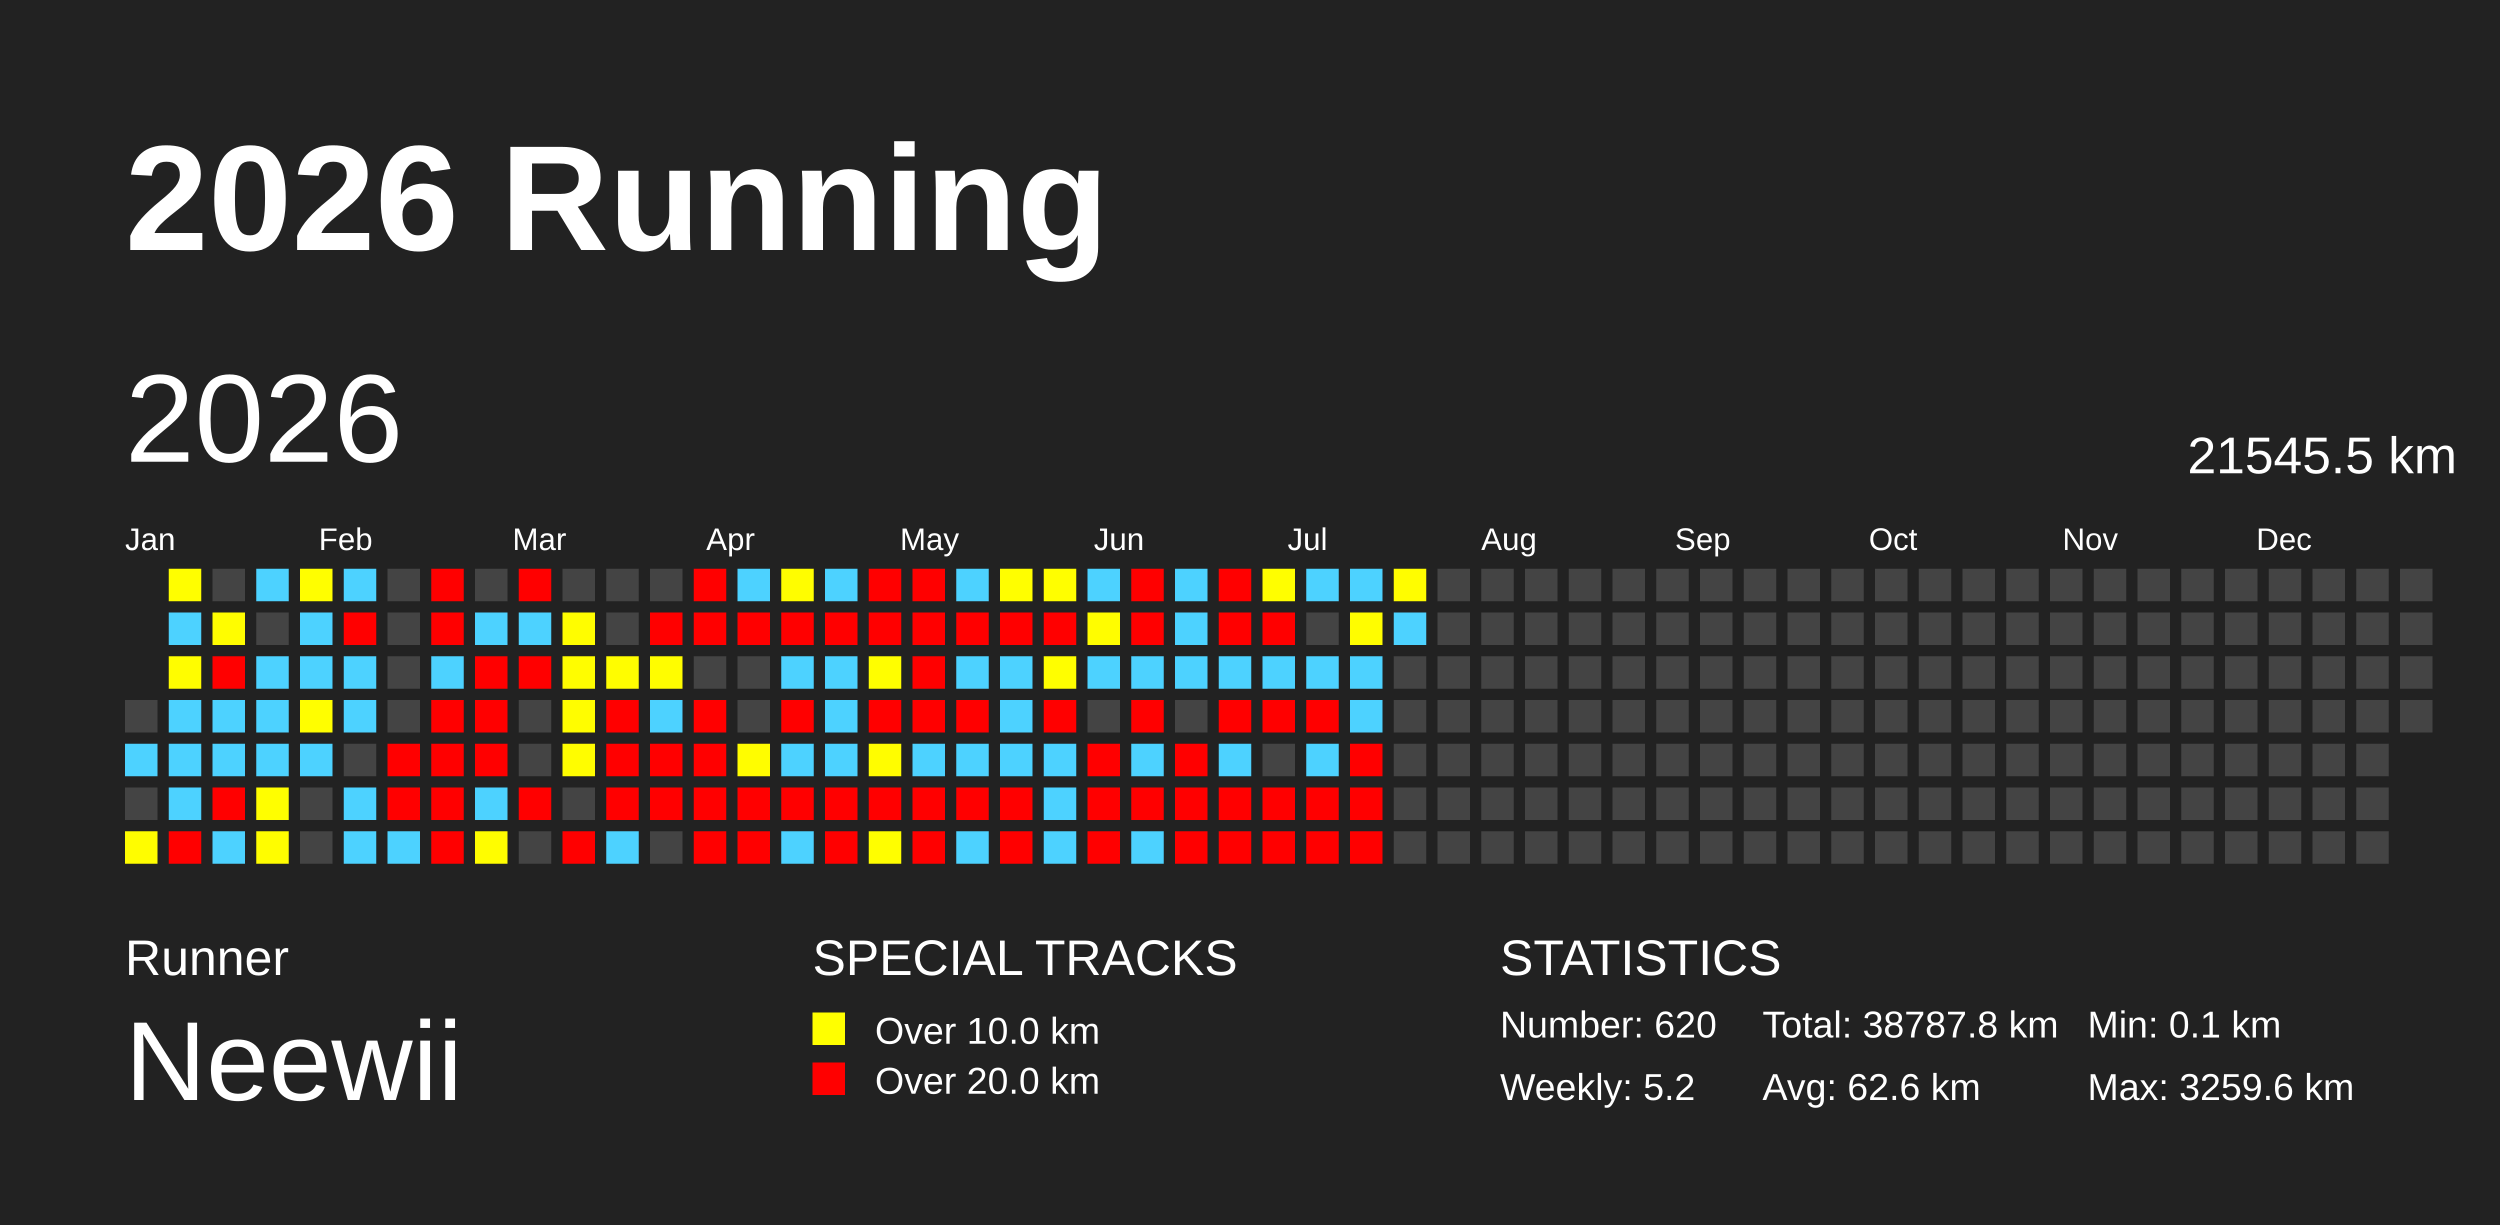
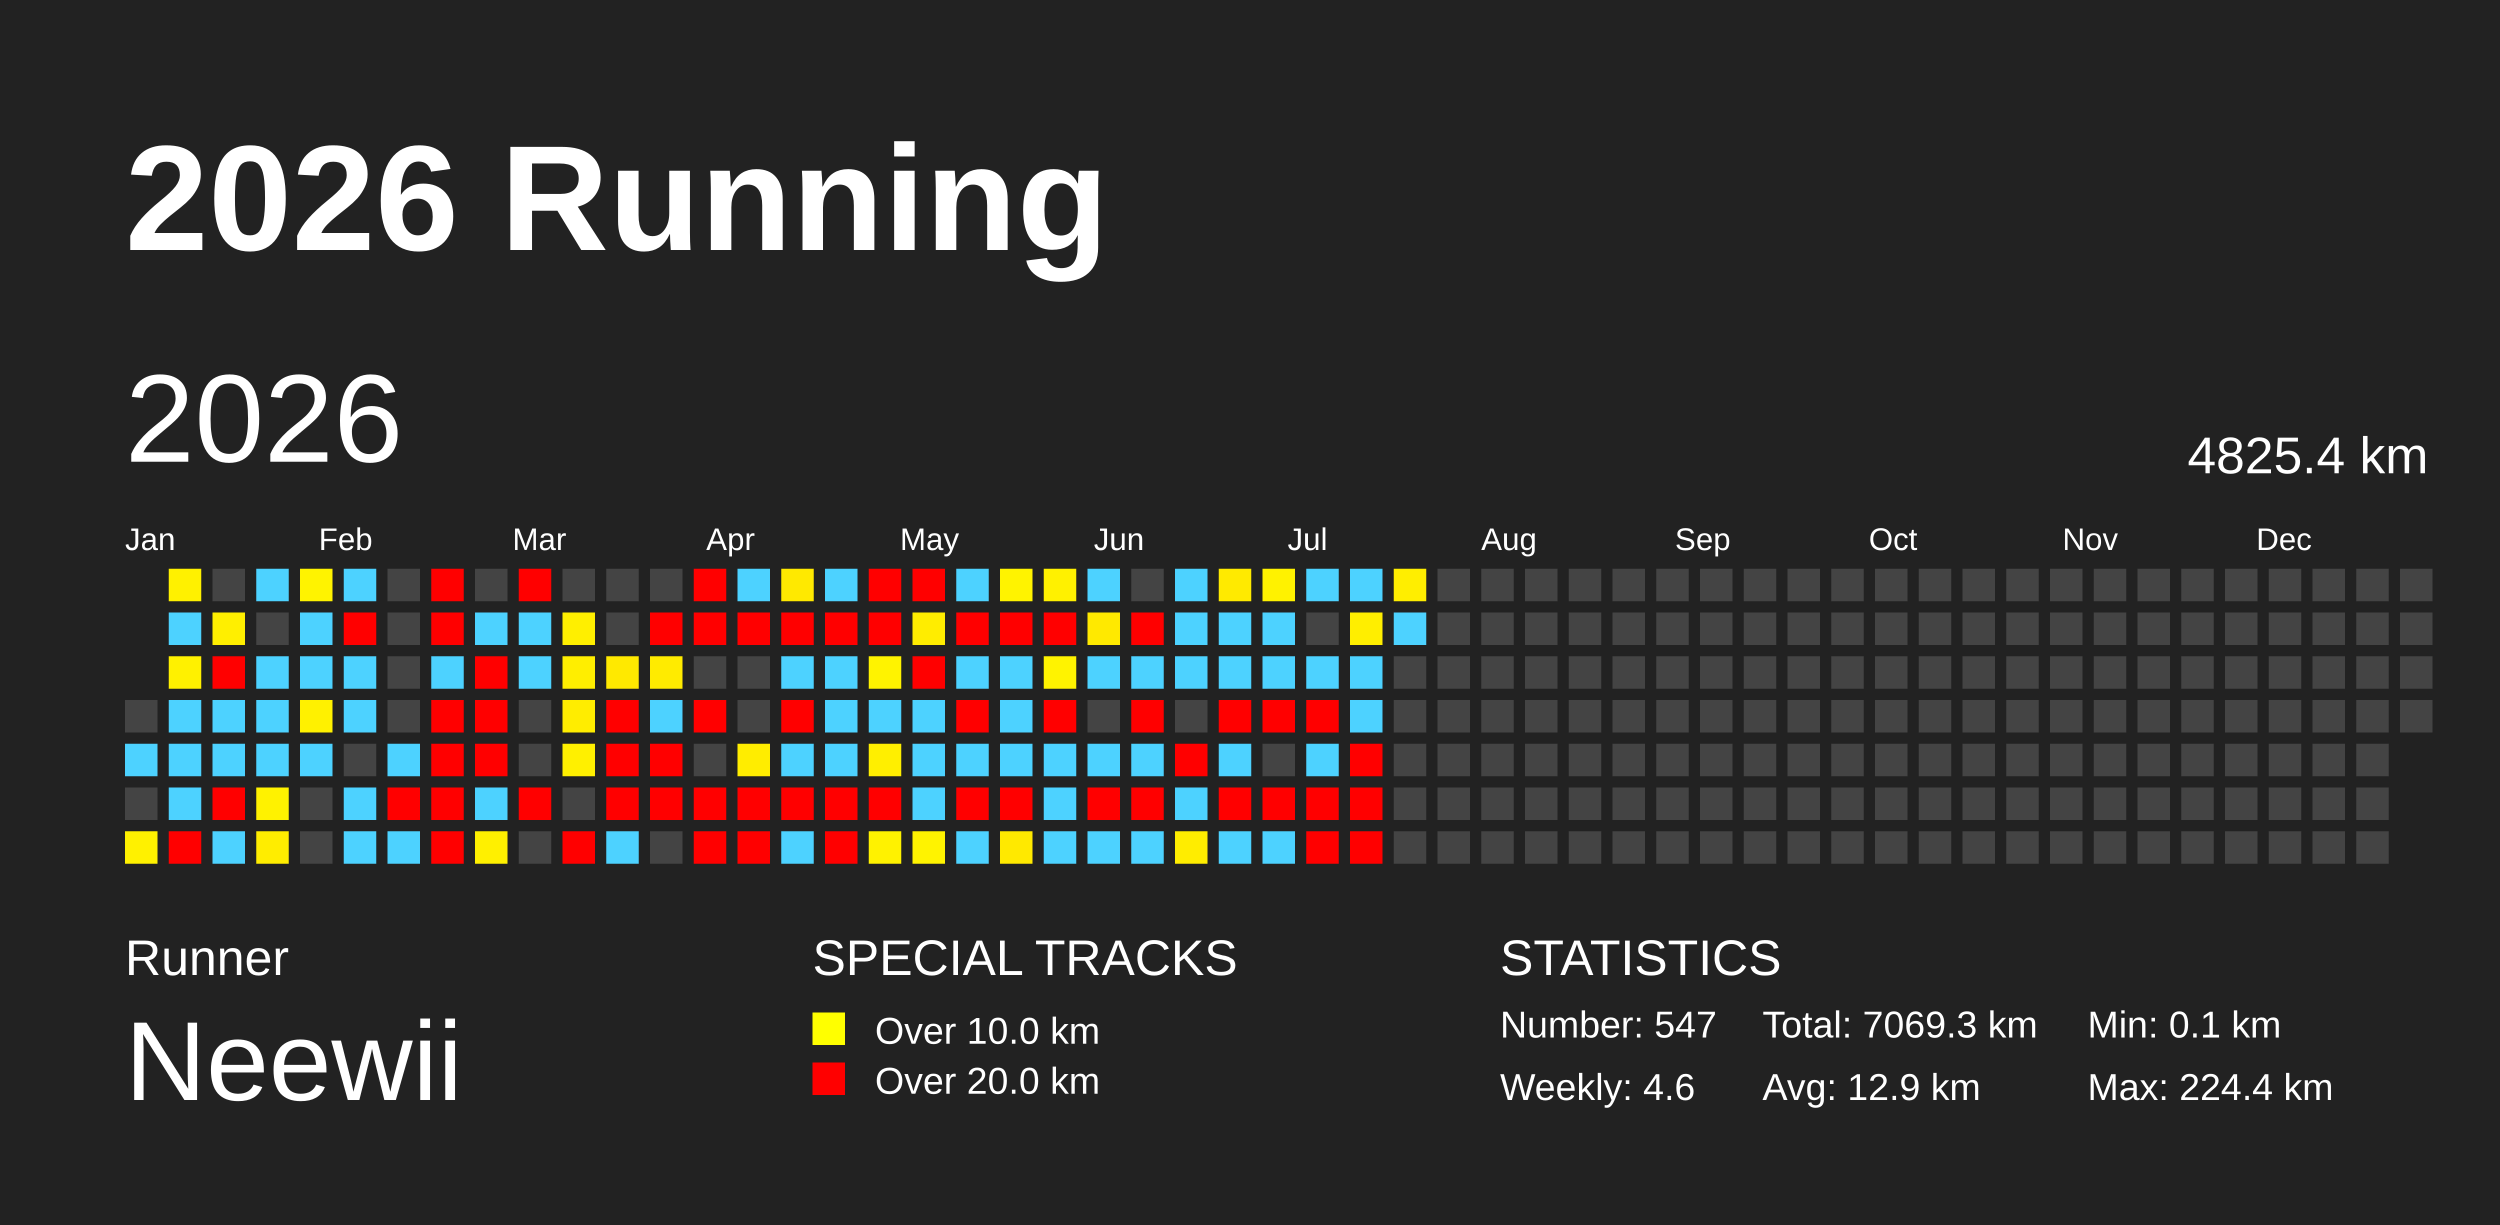
<svg xmlns="http://www.w3.org/2000/svg" baseProfile="full" height="98mm" version="1.1" viewBox="0,0,200,98" width="200mm">
  <defs>
    <pattern height="2" id="indoor-stripe" patternUnits="userSpaceOnUse" width="2">
      <line stroke="white" stroke-opacity="0.45" stroke-width="0.5" x1="0" x2="2" y1="2" y2="0" />
    </pattern>
  </defs>
  <rect fill="#222222" height="98" width="200" x="0" y="0" />
  <text fill="#FFFFFF" style="font-size:12px; font-family:Arial; font-weight:bold;" x="10" y="20">2026 Running</text>
  <text fill="#FFFFFF" style="font-size:4px; font-family:Arial" x="10" y="78">Runner</text>
  <text fill="#FFFFFF" style="font-size:9px; font-family:Arial" x="10" y="88">Neewii</text>
  <text fill="#FFFFFF" style="font-size:4px; font-family:Arial" x="65" y="78">SPECIAL TRACKS</text>
  <rect fill="yellow" height="2.6" width="2.6" x="65" y="81" />
  <text fill="#FFFFFF" style="font-size:3px; font-family:Arial" x="70" y="83.5">Over 10.0 km</text>
  <rect fill="red" height="2.6" width="2.6" x="65" y="85" />
  <text fill="#FFFFFF" style="font-size:3px; font-family:Arial" x="70" y="87.5">Over 20.0 km</text>
  <text fill="#FFFFFF" style="font-size:4px; font-family:Arial" x="120" y="78">STATISTICS</text>
-   <text fill="#FFFFFF" style="font-size:3px; font-family:Arial" x="120" y="83">Number: 620</text>
-   <text fill="#FFFFFF" style="font-size:3px; font-family:Arial" x="120" y="88">Weekly: 5.2</text>
-   <text fill="#FFFFFF" style="font-size:3px; font-family:Arial" x="141" y="83">Total: 38787.8 km</text>
-   <text fill="#FFFFFF" style="font-size:3px; font-family:Arial" x="141" y="88">Avg: 62.6 km</text>
+   <text fill="#FFFFFF" style="font-size:3px; font-family:Arial" x="120" y="83">Number: 547</text>
+   <text fill="#FFFFFF" style="font-size:3px; font-family:Arial" x="120" y="88">Weekly: 4.6</text>
+   <text fill="#FFFFFF" style="font-size:3px; font-family:Arial" x="141" y="83">Total: 7069.3 km</text>
+   <text fill="#FFFFFF" style="font-size:3px; font-family:Arial" x="141" y="88">Avg: 12.9 km</text>
  <text fill="#FFFFFF" style="font-size:3px; font-family:Arial" x="167" y="83">Min: 0.1 km</text>
-   <text fill="#FFFFFF" style="font-size:3px; font-family:Arial" x="167" y="88">Max: 3259.6 km</text>
+   <text fill="#FFFFFF" style="font-size:3px; font-family:Arial" x="167" y="88">Max: 224.4 km</text>
  <text dominant-baseline="hanging" fill="#FFFFFF" style="font-size:10.0px; font-family:Arial;" x="10" y="30">2026</text>
-   <text dominant-baseline="hanging" fill="#FFFFFF" style="font-size:4.125px; font-family:Arial;" x="175" y="35">21545.5 km</text>
+   <text dominant-baseline="hanging" fill="#FFFFFF" style="font-size:4.125px; font-family:Arial;" x="175" y="35">4825.4 km</text>
  <text fill="#FFFFFF" style="font-size:2.5px; font-family:Arial" x="10.0" y="44">Jan</text>
  <text fill="#FFFFFF" style="font-size:2.5px; font-family:Arial" x="25.5" y="44">Feb</text>
  <text fill="#FFFFFF" style="font-size:2.5px; font-family:Arial" x="41.0" y="44">Mar</text>
  <text fill="#FFFFFF" style="font-size:2.5px; font-family:Arial" x="56.5" y="44">Apr</text>
  <text fill="#FFFFFF" style="font-size:2.5px; font-family:Arial" x="72.0" y="44">May</text>
  <text fill="#FFFFFF" style="font-size:2.5px; font-family:Arial" x="87.5" y="44">Jun</text>
  <text fill="#FFFFFF" style="font-size:2.5px; font-family:Arial" x="103.0" y="44">Jul</text>
  <text fill="#FFFFFF" style="font-size:2.5px; font-family:Arial" x="118.5" y="44">Aug</text>
  <text fill="#FFFFFF" style="font-size:2.5px; font-family:Arial" x="134.0" y="44">Sep</text>
  <text fill="#FFFFFF" style="font-size:2.5px; font-family:Arial" x="149.5" y="44">Oct</text>
  <text fill="#FFFFFF" style="font-size:2.5px; font-family:Arial" x="165.0" y="44">Nov</text>
  <text fill="#FFFFFF" style="font-size:2.5px; font-family:Arial" x="180.5" y="44">Dec</text>
  <rect fill="#444444" height="2.6" width="2.6" x="10.0" y="56.0" />
  <rect fill="#4dd2ff" height="2.6" width="2.6" x="10.0" y="59.5" />
  <rect fill="#444444" height="2.6" width="2.6" x="10.0" y="63.0" />
-   <rect fill="#fffd00" height="2.6" width="2.6" x="10.0" y="66.5" />
-   <rect fill="#fffe00" height="2.6" width="2.6" x="13.5" y="45.5" />
+   <rect fill="#fff100" height="2.6" width="2.6" x="10.0" y="66.5" />
+   <rect fill="#fff100" height="2.6" width="2.6" x="13.5" y="45.5" />
  <rect fill="#4dd2ff" height="2.6" width="2.6" x="13.5" y="49.0" />
-   <rect fill="#fffd00" height="2.6" width="2.6" x="13.5" y="52.5" />
+   <rect fill="#fff100" height="2.6" width="2.6" x="13.5" y="52.5" />
  <rect fill="#4dd2ff" height="2.6" width="2.6" x="13.5" y="56.0" />
  <rect fill="#4dd2ff" height="2.6" width="2.6" x="13.5" y="59.5" />
  <rect fill="#4dd2ff" height="2.6" width="2.6" x="13.5" y="63.0" />
  <rect fill="red" height="2.6" width="2.6" x="13.5" y="66.5" />
  <rect fill="#444444" height="2.6" width="2.6" x="17.0" y="45.5" />
-   <rect fill="#fffd00" height="2.6" width="2.6" x="17.0" y="49.0" />
+   <rect fill="#ffef00" height="2.6" width="2.6" x="17.0" y="49.0" />
  <rect fill="red" height="2.6" width="2.6" x="17.0" y="52.5" />
  <rect fill="#4dd2ff" height="2.6" width="2.6" x="17.0" y="56.0" />
  <rect fill="#4dd2ff" height="2.6" width="2.6" x="17.0" y="59.5" />
  <rect fill="red" height="2.6" width="2.6" x="17.0" y="63.0" />
  <rect fill="#4dd2ff" height="2.6" width="2.6" x="17.0" y="66.5" />
  <rect fill="#4dd2ff" height="2.6" width="2.6" x="20.5" y="45.5" />
  <rect fill="#444444" height="2.6" width="2.6" x="20.5" y="49.0" />
  <rect fill="#4dd2ff" height="2.6" width="2.6" x="20.5" y="52.5" />
  <rect fill="#4dd2ff" height="2.6" width="2.6" x="20.5" y="56.0" />
  <rect fill="#4dd2ff" height="2.6" width="2.6" x="20.5" y="59.5" />
-   <rect fill="#fffe00" height="2.6" width="2.6" x="20.5" y="63.0" />
-   <rect fill="#fffd00" height="2.6" width="2.6" x="20.5" y="66.5" />
-   <rect fill="#fffe00" height="2.6" width="2.6" x="24.0" y="45.5" />
+   <rect fill="#fff200" height="2.6" width="2.6" x="20.5" y="63.0" />
+   <rect fill="#ffed00" height="2.6" width="2.6" x="20.5" y="66.5" />
+   <rect fill="#fff300" height="2.6" width="2.6" x="24.0" y="45.5" />
  <rect fill="#4dd2ff" height="2.6" width="2.6" x="24.0" y="49.0" />
  <rect fill="#4dd2ff" height="2.6" width="2.6" x="24.0" y="52.5" />
-   <rect fill="#fffe00" height="2.6" width="2.6" x="24.0" y="56.0" />
+   <rect fill="#fff100" height="2.6" width="2.6" x="24.0" y="56.0" />
  <rect fill="#4dd2ff" height="2.6" width="2.6" x="24.0" y="59.5" />
  <rect fill="#444444" height="2.6" width="2.6" x="24.0" y="63.0" />
  <rect fill="#444444" height="2.6" width="2.6" x="24.0" y="66.5" />
  <rect fill="#4dd2ff" height="2.6" width="2.6" x="27.5" y="45.5" />
  <rect fill="red" height="2.6" width="2.6" x="27.5" y="49.0" />
  <rect fill="#4dd2ff" height="2.6" width="2.6" x="27.5" y="52.5" />
  <rect fill="#4dd2ff" height="2.6" width="2.6" x="27.5" y="56.0" />
  <rect fill="#444444" height="2.6" width="2.6" x="27.5" y="59.5" />
  <rect fill="#4dd2ff" height="2.6" width="2.6" x="27.5" y="63.0" />
  <rect fill="#4dd2ff" height="2.6" width="2.6" x="27.5" y="66.5" />
  <rect fill="#444444" height="2.6" width="2.6" x="31.0" y="45.5" />
  <rect fill="#444444" height="2.6" width="2.6" x="31.0" y="49.0" />
  <rect fill="#444444" height="2.6" width="2.6" x="31.0" y="52.5" />
  <rect fill="#444444" height="2.6" width="2.6" x="31.0" y="56.0" />
-   <rect fill="red" height="2.6" width="2.6" x="31.0" y="59.5" />
+   <rect fill="#4dd2ff" height="2.6" width="2.6" x="31.0" y="59.5" />
  <rect fill="red" height="2.6" width="2.6" x="31.0" y="63.0" />
  <rect fill="#4dd2ff" height="2.6" width="2.6" x="31.0" y="66.5" />
  <rect fill="red" height="2.6" width="2.6" x="34.5" y="45.5" />
  <rect fill="red" height="2.6" width="2.6" x="34.5" y="49.0" />
  <rect fill="#4dd2ff" height="2.6" width="2.6" x="34.5" y="52.5" />
  <rect fill="red" height="2.6" width="2.6" x="34.5" y="56.0" />
  <rect fill="red" height="2.6" width="2.6" x="34.5" y="59.5" />
  <rect fill="red" height="2.6" width="2.6" x="34.5" y="63.0" />
  <rect fill="red" height="2.6" width="2.6" x="34.5" y="66.5" />
  <rect fill="#444444" height="2.6" width="2.6" x="38.0" y="45.5" />
  <rect fill="#4dd2ff" height="2.6" width="2.6" x="38.0" y="49.0" />
  <rect fill="red" height="2.6" width="2.6" x="38.0" y="52.5" />
  <rect fill="red" height="2.6" width="2.6" x="38.0" y="56.0" />
  <rect fill="red" height="2.6" width="2.6" x="38.0" y="59.5" />
  <rect fill="#4dd2ff" height="2.6" width="2.6" x="38.0" y="63.0" />
-   <rect fill="#fffd00" height="2.6" width="2.6" x="38.0" y="66.5" />
+   <rect fill="#fff000" height="2.6" width="2.6" x="38.0" y="66.5" />
  <rect fill="red" height="2.6" width="2.6" x="41.5" y="45.5" />
  <rect fill="#4dd2ff" height="2.6" width="2.6" x="41.5" y="49.0" />
-   <rect fill="red" height="2.6" width="2.6" x="41.5" y="52.5" />
+   <rect fill="#4dd2ff" height="2.6" width="2.6" x="41.5" y="52.5" />
  <rect fill="#444444" height="2.6" width="2.6" x="41.5" y="56.0" />
  <rect fill="#444444" height="2.6" width="2.6" x="41.5" y="59.5" />
  <rect fill="red" height="2.6" width="2.6" x="41.5" y="63.0" />
  <rect fill="#444444" height="2.6" width="2.6" x="41.5" y="66.5" />
  <rect fill="#444444" height="2.6" width="2.6" x="45.0" y="45.5" />
-   <rect fill="#fffd00" height="2.6" width="2.6" x="45.0" y="49.0" />
-   <rect fill="#fffd00" height="2.6" width="2.6" x="45.0" y="52.5" />
-   <rect fill="#fffd00" height="2.6" width="2.6" x="45.0" y="56.0" />
-   <rect fill="#fffd00" height="2.6" width="2.6" x="45.0" y="59.5" />
+   <rect fill="#ffef00" height="2.6" width="2.6" x="45.0" y="49.0" />
+   <rect fill="#ffee00" height="2.6" width="2.6" x="45.0" y="52.5" />
+   <rect fill="#ffed00" height="2.6" width="2.6" x="45.0" y="56.0" />
+   <rect fill="#fff000" height="2.6" width="2.6" x="45.0" y="59.5" />
  <rect fill="#444444" height="2.6" width="2.6" x="45.0" y="63.0" />
  <rect fill="red" height="2.6" width="2.6" x="45.0" y="66.5" />
  <rect fill="#444444" height="2.6" width="2.6" x="48.5" y="45.5" />
  <rect fill="#444444" height="2.6" width="2.6" x="48.5" y="49.0" />
-   <rect fill="#fffd00" height="2.6" width="2.6" x="48.5" y="52.5" />
+   <rect fill="#ffe900" height="2.6" width="2.6" x="48.5" y="52.5" />
  <rect fill="red" height="2.6" width="2.6" x="48.5" y="56.0" />
  <rect fill="red" height="2.6" width="2.6" x="48.5" y="59.5" />
  <rect fill="red" height="2.6" width="2.6" x="48.5" y="63.0" />
  <rect fill="#4dd2ff" height="2.6" width="2.6" x="48.5" y="66.5" />
  <rect fill="#444444" height="2.6" width="2.6" x="52.0" y="45.5" />
  <rect fill="red" height="2.6" width="2.6" x="52.0" y="49.0" />
-   <rect fill="#fffd00" height="2.6" width="2.6" x="52.0" y="52.5" />
+   <rect fill="#ffeb00" height="2.6" width="2.6" x="52.0" y="52.5" />
  <rect fill="#4dd2ff" height="2.6" width="2.6" x="52.0" y="56.0" />
  <rect fill="red" height="2.6" width="2.6" x="52.0" y="59.5" />
  <rect fill="red" height="2.6" width="2.6" x="52.0" y="63.0" />
  <rect fill="#444444" height="2.6" width="2.6" x="52.0" y="66.5" />
  <rect fill="red" height="2.6" width="2.6" x="55.5" y="45.5" />
  <rect fill="red" height="2.6" width="2.6" x="55.5" y="49.0" />
  <rect fill="#444444" height="2.6" width="2.6" x="55.5" y="52.5" />
  <rect fill="red" height="2.6" width="2.6" x="55.5" y="56.0" />
-   <rect fill="red" height="2.6" width="2.6" x="55.5" y="59.5" />
+   <rect fill="#444444" height="2.6" width="2.6" x="55.5" y="59.5" />
  <rect fill="red" height="2.6" width="2.6" x="55.5" y="63.0" />
  <rect fill="red" height="2.6" width="2.6" x="55.5" y="66.5" />
  <rect fill="#4dd2ff" height="2.6" width="2.6" x="59.0" y="45.5" />
  <rect fill="red" height="2.6" width="2.6" x="59.0" y="49.0" />
  <rect fill="#444444" height="2.6" width="2.6" x="59.0" y="52.5" />
  <rect fill="#444444" height="2.6" width="2.6" x="59.0" y="56.0" />
-   <rect fill="#fffd00" height="2.6" width="2.6" x="59.0" y="59.5" />
+   <rect fill="#ffed00" height="2.6" width="2.6" x="59.0" y="59.5" />
  <rect fill="red" height="2.6" width="2.6" x="59.0" y="63.0" />
  <rect fill="red" height="2.6" width="2.6" x="59.0" y="66.5" />
-   <rect fill="#fffd00" height="2.6" width="2.6" x="62.5" y="45.5" />
+   <rect fill="#ffe900" height="2.6" width="2.6" x="62.5" y="45.5" />
  <rect fill="red" height="2.6" width="2.6" x="62.5" y="49.0" />
  <rect fill="#4dd2ff" height="2.6" width="2.6" x="62.5" y="52.5" />
  <rect fill="red" height="2.6" width="2.6" x="62.5" y="56.0" />
  <rect fill="#4dd2ff" height="2.6" width="2.6" x="62.5" y="59.5" />
  <rect fill="red" height="2.6" width="2.6" x="62.5" y="63.0" />
  <rect fill="#4dd2ff" height="2.6" width="2.6" x="62.5" y="66.5" />
  <rect fill="#4dd2ff" height="2.6" width="2.6" x="66.0" y="45.5" />
  <rect fill="red" height="2.6" width="2.6" x="66.0" y="49.0" />
  <rect fill="#4dd2ff" height="2.6" width="2.6" x="66.0" y="52.5" />
  <rect fill="#4dd2ff" height="2.6" width="2.6" x="66.0" y="56.0" />
  <rect fill="#4dd2ff" height="2.6" width="2.6" x="66.0" y="59.5" />
  <rect fill="red" height="2.6" width="2.6" x="66.0" y="63.0" />
  <rect fill="red" height="2.6" width="2.6" x="66.0" y="66.5" />
  <rect fill="red" height="2.6" width="2.6" x="69.5" y="45.5" />
  <rect fill="red" height="2.6" width="2.6" x="69.5" y="49.0" />
-   <rect fill="#fffe00" height="2.6" width="2.6" x="69.5" y="52.5" />
-   <rect fill="red" height="2.6" width="2.6" x="69.5" y="56.0" />
-   <rect fill="#fffd00" height="2.6" width="2.6" x="69.5" y="59.5" />
+   <rect fill="#fff300" height="2.6" width="2.6" x="69.5" y="52.5" />
+   <rect fill="#4dd2ff" height="2.6" width="2.6" x="69.5" y="56.0" />
+   <rect fill="#ffef00" height="2.6" width="2.6" x="69.5" y="59.5" />
  <rect fill="red" height="2.6" width="2.6" x="69.5" y="63.0" />
-   <rect fill="#fffe00" height="2.6" width="2.6" x="69.5" y="66.5" />
+   <rect fill="#fff200" height="2.6" width="2.6" x="69.5" y="66.5" />
  <rect fill="red" height="2.6" width="2.6" x="73.0" y="45.5" />
-   <rect fill="red" height="2.6" width="2.6" x="73.0" y="49.0" />
+   <rect fill="#ffed00" height="2.6" width="2.6" x="73.0" y="49.0" />
  <rect fill="red" height="2.6" width="2.6" x="73.0" y="52.5" />
-   <rect fill="red" height="2.6" width="2.6" x="73.0" y="56.0" />
+   <rect fill="#4dd2ff" height="2.6" width="2.6" x="73.0" y="56.0" />
  <rect fill="#4dd2ff" height="2.6" width="2.6" x="73.0" y="59.5" />
-   <rect fill="red" height="2.6" width="2.6" x="73.0" y="63.0" />
-   <rect fill="red" height="2.6" width="2.6" x="73.0" y="66.5" />
+   <rect fill="#4dd2ff" height="2.6" width="2.6" x="73.0" y="63.0" />
+   <rect fill="#fff300" height="2.6" width="2.6" x="73.0" y="66.5" />
  <rect fill="#4dd2ff" height="2.6" width="2.6" x="76.5" y="45.5" />
  <rect fill="red" height="2.6" width="2.6" x="76.5" y="49.0" />
  <rect fill="#4dd2ff" height="2.6" width="2.6" x="76.5" y="52.5" />
  <rect fill="red" height="2.6" width="2.6" x="76.5" y="56.0" />
  <rect fill="#4dd2ff" height="2.6" width="2.6" x="76.5" y="59.5" />
  <rect fill="red" height="2.6" width="2.6" x="76.5" y="63.0" />
  <rect fill="#4dd2ff" height="2.6" width="2.6" x="76.5" y="66.5" />
-   <rect fill="#fffe00" height="2.6" width="2.6" x="80.0" y="45.5" />
+   <rect fill="#fff300" height="2.6" width="2.6" x="80.0" y="45.5" />
  <rect fill="red" height="2.6" width="2.6" x="80.0" y="49.0" />
  <rect fill="#4dd2ff" height="2.6" width="2.6" x="80.0" y="52.5" />
  <rect fill="#4dd2ff" height="2.6" width="2.6" x="80.0" y="56.0" />
  <rect fill="#4dd2ff" height="2.6" width="2.6" x="80.0" y="59.5" />
  <rect fill="red" height="2.6" width="2.6" x="80.0" y="63.0" />
-   <rect fill="red" height="2.6" width="2.6" x="80.0" y="66.5" />
-   <rect fill="#fffe00" height="2.6" width="2.6" x="83.5" y="45.5" />
+   <rect fill="#ffe900" height="2.6" width="2.6" x="80.0" y="66.5" />
+   <rect fill="#fff100" height="2.6" width="2.6" x="83.5" y="45.5" />
  <rect fill="red" height="2.6" width="2.6" x="83.5" y="49.0" />
-   <rect fill="#fffe00" height="2.6" width="2.6" x="83.5" y="52.5" />
+   <rect fill="#fff300" height="2.6" width="2.6" x="83.5" y="52.5" />
  <rect fill="red" height="2.6" width="2.6" x="83.5" y="56.0" />
  <rect fill="#4dd2ff" height="2.6" width="2.6" x="83.5" y="59.5" />
  <rect fill="#4dd2ff" height="2.6" width="2.6" x="83.5" y="63.0" />
  <rect fill="#4dd2ff" height="2.6" width="2.6" x="83.5" y="66.5" />
  <rect fill="#4dd2ff" height="2.6" width="2.6" x="87.0" y="45.5" />
-   <rect fill="#fffd00" height="2.6" width="2.6" x="87.0" y="49.0" />
+   <rect fill="#ffe900" height="2.6" width="2.6" x="87.0" y="49.0" />
  <rect fill="#4dd2ff" height="2.6" width="2.6" x="87.0" y="52.5" />
  <rect fill="#444444" height="2.6" width="2.6" x="87.0" y="56.0" />
-   <rect fill="red" height="2.6" width="2.6" x="87.0" y="59.5" />
+   <rect fill="#4dd2ff" height="2.6" width="2.6" x="87.0" y="59.5" />
  <rect fill="red" height="2.6" width="2.6" x="87.0" y="63.0" />
-   <rect fill="red" height="2.6" width="2.6" x="87.0" y="66.5" />
-   <rect fill="red" height="2.6" width="2.6" x="90.5" y="45.5" />
+   <rect fill="#4dd2ff" height="2.6" width="2.6" x="87.0" y="66.5" />
+   <rect fill="#444444" height="2.6" width="2.6" x="90.5" y="45.5" />
  <rect fill="red" height="2.6" width="2.6" x="90.5" y="49.0" />
  <rect fill="#4dd2ff" height="2.6" width="2.6" x="90.5" y="52.5" />
  <rect fill="red" height="2.6" width="2.6" x="90.5" y="56.0" />
  <rect fill="#4dd2ff" height="2.6" width="2.6" x="90.5" y="59.5" />
  <rect fill="red" height="2.6" width="2.6" x="90.5" y="63.0" />
  <rect fill="#4dd2ff" height="2.6" width="2.6" x="90.5" y="66.5" />
  <rect fill="#4dd2ff" height="2.6" width="2.6" x="94.0" y="45.5" />
  <rect fill="#4dd2ff" height="2.6" width="2.6" x="94.0" y="49.0" />
  <rect fill="#4dd2ff" height="2.6" width="2.6" x="94.0" y="52.5" />
  <rect fill="#444444" height="2.6" width="2.6" x="94.0" y="56.0" />
  <rect fill="red" height="2.6" width="2.6" x="94.0" y="59.5" />
-   <rect fill="red" height="2.6" width="2.6" x="94.0" y="63.0" />
-   <rect fill="red" height="2.6" width="2.6" x="94.0" y="66.5" />
-   <rect fill="red" height="2.6" width="2.6" x="97.5" y="45.5" />
-   <rect fill="red" height="2.6" width="2.6" x="97.5" y="49.0" />
+   <rect fill="#4dd2ff" height="2.6" width="2.6" x="94.0" y="63.0" />
+   <rect fill="#ffed00" height="2.6" width="2.6" x="94.0" y="66.5" />
+   <rect fill="#ffea00" height="2.6" width="2.6" x="97.5" y="45.5" />
+   <rect fill="#4dd2ff" height="2.6" width="2.6" x="97.5" y="49.0" />
  <rect fill="#4dd2ff" height="2.6" width="2.6" x="97.5" y="52.5" />
  <rect fill="red" height="2.6" width="2.6" x="97.5" y="56.0" />
  <rect fill="#4dd2ff" height="2.6" width="2.6" x="97.5" y="59.5" />
  <rect fill="red" height="2.6" width="2.6" x="97.5" y="63.0" />
-   <rect fill="red" height="2.6" width="2.6" x="97.5" y="66.5" />
-   <rect fill="#fffe00" height="2.6" width="2.6" x="101.0" y="45.5" />
-   <rect fill="red" height="2.6" width="2.6" x="101.0" y="49.0" />
+   <rect fill="#4dd2ff" height="2.6" width="2.6" x="97.5" y="66.5" />
+   <rect fill="#fff200" height="2.6" width="2.6" x="101.0" y="45.5" />
+   <rect fill="#4dd2ff" height="2.6" width="2.6" x="101.0" y="49.0" />
  <rect fill="#4dd2ff" height="2.6" width="2.6" x="101.0" y="52.5" />
  <rect fill="red" height="2.6" width="2.6" x="101.0" y="56.0" />
  <rect fill="#444444" height="2.6" width="2.6" x="101.0" y="59.5" />
  <rect fill="red" height="2.6" width="2.6" x="101.0" y="63.0" />
-   <rect fill="red" height="2.6" width="2.6" x="101.0" y="66.5" />
+   <rect fill="#4dd2ff" height="2.6" width="2.6" x="101.0" y="66.5" />
  <rect fill="#4dd2ff" height="2.6" width="2.6" x="104.5" y="45.5" />
  <rect fill="#444444" height="2.6" width="2.6" x="104.5" y="49.0" />
  <rect fill="#4dd2ff" height="2.6" width="2.6" x="104.5" y="52.5" />
  <rect fill="red" height="2.6" width="2.6" x="104.5" y="56.0" />
  <rect fill="#4dd2ff" height="2.6" width="2.6" x="104.5" y="59.5" />
  <rect fill="red" height="2.6" width="2.6" x="104.5" y="63.0" />
  <rect fill="red" height="2.6" width="2.6" x="104.5" y="66.5" />
  <rect fill="#4dd2ff" height="2.6" width="2.6" x="108.0" y="45.5" />
-   <rect fill="#fffd00" height="2.6" width="2.6" x="108.0" y="49.0" />
+   <rect fill="#ffee00" height="2.6" width="2.6" x="108.0" y="49.0" />
  <rect fill="#4dd2ff" height="2.6" width="2.6" x="108.0" y="52.5" />
  <rect fill="#4dd2ff" height="2.6" width="2.6" x="108.0" y="56.0" />
  <rect fill="red" height="2.6" width="2.6" x="108.0" y="59.5" />
  <rect fill="red" height="2.6" width="2.6" x="108.0" y="63.0" />
  <rect fill="red" height="2.6" width="2.6" x="108.0" y="66.5" />
-   <rect fill="#fffd00" height="2.6" width="2.6" x="111.5" y="45.5" />
+   <rect fill="#ffee00" height="2.6" width="2.6" x="111.5" y="45.5" />
  <rect fill="#4dd2ff" height="2.6" width="2.6" x="111.5" y="49.0" />
  <rect fill="#444444" height="2.6" width="2.6" x="111.5" y="52.5" />
  <rect fill="#444444" height="2.6" width="2.6" x="111.5" y="56.0" />
  <rect fill="#444444" height="2.6" width="2.6" x="111.5" y="59.5" />
  <rect fill="#444444" height="2.6" width="2.6" x="111.5" y="63.0" />
  <rect fill="#444444" height="2.6" width="2.6" x="111.5" y="66.5" />
  <rect fill="#444444" height="2.6" width="2.6" x="115.0" y="45.5" />
  <rect fill="#444444" height="2.6" width="2.6" x="115.0" y="49.0" />
  <rect fill="#444444" height="2.6" width="2.6" x="115.0" y="52.5" />
  <rect fill="#444444" height="2.6" width="2.6" x="115.0" y="56.0" />
  <rect fill="#444444" height="2.6" width="2.6" x="115.0" y="59.5" />
  <rect fill="#444444" height="2.6" width="2.6" x="115.0" y="63.0" />
  <rect fill="#444444" height="2.6" width="2.6" x="115.0" y="66.5" />
  <rect fill="#444444" height="2.6" width="2.6" x="118.5" y="45.5" />
  <rect fill="#444444" height="2.6" width="2.6" x="118.5" y="49.0" />
  <rect fill="#444444" height="2.6" width="2.6" x="118.5" y="52.5" />
  <rect fill="#444444" height="2.6" width="2.6" x="118.5" y="56.0" />
  <rect fill="#444444" height="2.6" width="2.6" x="118.5" y="59.5" />
  <rect fill="#444444" height="2.6" width="2.6" x="118.5" y="63.0" />
  <rect fill="#444444" height="2.6" width="2.6" x="118.5" y="66.5" />
  <rect fill="#444444" height="2.6" width="2.6" x="122.0" y="45.5" />
  <rect fill="#444444" height="2.6" width="2.6" x="122.0" y="49.0" />
  <rect fill="#444444" height="2.6" width="2.6" x="122.0" y="52.5" />
  <rect fill="#444444" height="2.6" width="2.6" x="122.0" y="56.0" />
  <rect fill="#444444" height="2.6" width="2.6" x="122.0" y="59.5" />
  <rect fill="#444444" height="2.6" width="2.6" x="122.0" y="63.0" />
  <rect fill="#444444" height="2.6" width="2.6" x="122.0" y="66.5" />
  <rect fill="#444444" height="2.6" width="2.6" x="125.5" y="45.5" />
  <rect fill="#444444" height="2.6" width="2.6" x="125.5" y="49.0" />
  <rect fill="#444444" height="2.6" width="2.6" x="125.5" y="52.5" />
  <rect fill="#444444" height="2.6" width="2.6" x="125.5" y="56.0" />
  <rect fill="#444444" height="2.6" width="2.6" x="125.5" y="59.5" />
  <rect fill="#444444" height="2.6" width="2.6" x="125.5" y="63.0" />
  <rect fill="#444444" height="2.6" width="2.6" x="125.5" y="66.5" />
  <rect fill="#444444" height="2.6" width="2.6" x="129.0" y="45.5" />
  <rect fill="#444444" height="2.6" width="2.6" x="129.0" y="49.0" />
  <rect fill="#444444" height="2.6" width="2.6" x="129.0" y="52.5" />
  <rect fill="#444444" height="2.6" width="2.6" x="129.0" y="56.0" />
  <rect fill="#444444" height="2.6" width="2.6" x="129.0" y="59.5" />
  <rect fill="#444444" height="2.6" width="2.6" x="129.0" y="63.0" />
  <rect fill="#444444" height="2.6" width="2.6" x="129.0" y="66.5" />
  <rect fill="#444444" height="2.6" width="2.6" x="132.5" y="45.5" />
  <rect fill="#444444" height="2.6" width="2.6" x="132.5" y="49.0" />
  <rect fill="#444444" height="2.6" width="2.6" x="132.5" y="52.5" />
  <rect fill="#444444" height="2.6" width="2.6" x="132.5" y="56.0" />
  <rect fill="#444444" height="2.6" width="2.6" x="132.5" y="59.5" />
  <rect fill="#444444" height="2.6" width="2.6" x="132.5" y="63.0" />
  <rect fill="#444444" height="2.6" width="2.6" x="132.5" y="66.5" />
  <rect fill="#444444" height="2.6" width="2.6" x="136.0" y="45.5" />
  <rect fill="#444444" height="2.6" width="2.6" x="136.0" y="49.0" />
  <rect fill="#444444" height="2.6" width="2.6" x="136.0" y="52.5" />
  <rect fill="#444444" height="2.6" width="2.6" x="136.0" y="56.0" />
  <rect fill="#444444" height="2.6" width="2.6" x="136.0" y="59.5" />
  <rect fill="#444444" height="2.6" width="2.6" x="136.0" y="63.0" />
  <rect fill="#444444" height="2.6" width="2.6" x="136.0" y="66.5" />
  <rect fill="#444444" height="2.6" width="2.6" x="139.5" y="45.5" />
  <rect fill="#444444" height="2.6" width="2.6" x="139.5" y="49.0" />
  <rect fill="#444444" height="2.6" width="2.6" x="139.5" y="52.5" />
  <rect fill="#444444" height="2.6" width="2.6" x="139.5" y="56.0" />
  <rect fill="#444444" height="2.6" width="2.6" x="139.5" y="59.5" />
  <rect fill="#444444" height="2.6" width="2.6" x="139.5" y="63.0" />
  <rect fill="#444444" height="2.6" width="2.6" x="139.5" y="66.5" />
  <rect fill="#444444" height="2.6" width="2.6" x="143.0" y="45.5" />
  <rect fill="#444444" height="2.6" width="2.6" x="143.0" y="49.0" />
  <rect fill="#444444" height="2.6" width="2.6" x="143.0" y="52.5" />
  <rect fill="#444444" height="2.6" width="2.6" x="143.0" y="56.0" />
  <rect fill="#444444" height="2.6" width="2.6" x="143.0" y="59.5" />
  <rect fill="#444444" height="2.6" width="2.6" x="143.0" y="63.0" />
  <rect fill="#444444" height="2.6" width="2.6" x="143.0" y="66.5" />
  <rect fill="#444444" height="2.6" width="2.6" x="146.5" y="45.5" />
  <rect fill="#444444" height="2.6" width="2.6" x="146.5" y="49.0" />
  <rect fill="#444444" height="2.6" width="2.6" x="146.5" y="52.5" />
  <rect fill="#444444" height="2.6" width="2.6" x="146.5" y="56.0" />
  <rect fill="#444444" height="2.6" width="2.6" x="146.5" y="59.5" />
  <rect fill="#444444" height="2.6" width="2.6" x="146.5" y="63.0" />
  <rect fill="#444444" height="2.6" width="2.6" x="146.5" y="66.5" />
  <rect fill="#444444" height="2.6" width="2.6" x="150.0" y="45.5" />
  <rect fill="#444444" height="2.6" width="2.6" x="150.0" y="49.0" />
  <rect fill="#444444" height="2.6" width="2.6" x="150.0" y="52.5" />
  <rect fill="#444444" height="2.6" width="2.6" x="150.0" y="56.0" />
  <rect fill="#444444" height="2.6" width="2.6" x="150.0" y="59.5" />
  <rect fill="#444444" height="2.6" width="2.6" x="150.0" y="63.0" />
  <rect fill="#444444" height="2.6" width="2.6" x="150.0" y="66.5" />
  <rect fill="#444444" height="2.6" width="2.6" x="153.5" y="45.5" />
  <rect fill="#444444" height="2.6" width="2.6" x="153.5" y="49.0" />
  <rect fill="#444444" height="2.6" width="2.6" x="153.5" y="52.5" />
  <rect fill="#444444" height="2.6" width="2.6" x="153.5" y="56.0" />
  <rect fill="#444444" height="2.6" width="2.6" x="153.5" y="59.5" />
  <rect fill="#444444" height="2.6" width="2.6" x="153.5" y="63.0" />
  <rect fill="#444444" height="2.6" width="2.6" x="153.5" y="66.5" />
  <rect fill="#444444" height="2.6" width="2.6" x="157.0" y="45.5" />
  <rect fill="#444444" height="2.6" width="2.6" x="157.0" y="49.0" />
  <rect fill="#444444" height="2.6" width="2.6" x="157.0" y="52.5" />
  <rect fill="#444444" height="2.6" width="2.6" x="157.0" y="56.0" />
  <rect fill="#444444" height="2.6" width="2.6" x="157.0" y="59.5" />
  <rect fill="#444444" height="2.6" width="2.6" x="157.0" y="63.0" />
  <rect fill="#444444" height="2.6" width="2.6" x="157.0" y="66.5" />
  <rect fill="#444444" height="2.6" width="2.6" x="160.5" y="45.5" />
  <rect fill="#444444" height="2.6" width="2.6" x="160.5" y="49.0" />
  <rect fill="#444444" height="2.6" width="2.6" x="160.5" y="52.5" />
  <rect fill="#444444" height="2.6" width="2.6" x="160.5" y="56.0" />
  <rect fill="#444444" height="2.6" width="2.6" x="160.5" y="59.5" />
  <rect fill="#444444" height="2.6" width="2.6" x="160.5" y="63.0" />
  <rect fill="#444444" height="2.6" width="2.6" x="160.5" y="66.5" />
  <rect fill="#444444" height="2.6" width="2.6" x="164.0" y="45.5" />
  <rect fill="#444444" height="2.6" width="2.6" x="164.0" y="49.0" />
  <rect fill="#444444" height="2.6" width="2.6" x="164.0" y="52.5" />
  <rect fill="#444444" height="2.6" width="2.6" x="164.0" y="56.0" />
  <rect fill="#444444" height="2.6" width="2.6" x="164.0" y="59.5" />
  <rect fill="#444444" height="2.6" width="2.6" x="164.0" y="63.0" />
  <rect fill="#444444" height="2.6" width="2.6" x="164.0" y="66.5" />
  <rect fill="#444444" height="2.6" width="2.6" x="167.5" y="45.5" />
  <rect fill="#444444" height="2.6" width="2.6" x="167.5" y="49.0" />
  <rect fill="#444444" height="2.6" width="2.6" x="167.5" y="52.5" />
  <rect fill="#444444" height="2.6" width="2.6" x="167.5" y="56.0" />
  <rect fill="#444444" height="2.6" width="2.6" x="167.5" y="59.5" />
  <rect fill="#444444" height="2.6" width="2.6" x="167.5" y="63.0" />
  <rect fill="#444444" height="2.6" width="2.6" x="167.5" y="66.5" />
  <rect fill="#444444" height="2.6" width="2.6" x="171.0" y="45.5" />
  <rect fill="#444444" height="2.6" width="2.6" x="171.0" y="49.0" />
  <rect fill="#444444" height="2.6" width="2.6" x="171.0" y="52.5" />
  <rect fill="#444444" height="2.6" width="2.6" x="171.0" y="56.0" />
  <rect fill="#444444" height="2.6" width="2.6" x="171.0" y="59.5" />
  <rect fill="#444444" height="2.6" width="2.6" x="171.0" y="63.0" />
  <rect fill="#444444" height="2.6" width="2.6" x="171.0" y="66.5" />
  <rect fill="#444444" height="2.6" width="2.6" x="174.5" y="45.5" />
  <rect fill="#444444" height="2.6" width="2.6" x="174.5" y="49.0" />
  <rect fill="#444444" height="2.6" width="2.6" x="174.5" y="52.5" />
  <rect fill="#444444" height="2.6" width="2.6" x="174.5" y="56.0" />
  <rect fill="#444444" height="2.6" width="2.6" x="174.5" y="59.5" />
  <rect fill="#444444" height="2.6" width="2.6" x="174.5" y="63.0" />
  <rect fill="#444444" height="2.6" width="2.6" x="174.5" y="66.5" />
  <rect fill="#444444" height="2.6" width="2.6" x="178.0" y="45.5" />
  <rect fill="#444444" height="2.6" width="2.6" x="178.0" y="49.0" />
  <rect fill="#444444" height="2.6" width="2.6" x="178.0" y="52.5" />
  <rect fill="#444444" height="2.6" width="2.6" x="178.0" y="56.0" />
  <rect fill="#444444" height="2.6" width="2.6" x="178.0" y="59.5" />
  <rect fill="#444444" height="2.6" width="2.6" x="178.0" y="63.0" />
  <rect fill="#444444" height="2.6" width="2.6" x="178.0" y="66.5" />
  <rect fill="#444444" height="2.6" width="2.6" x="181.5" y="45.5" />
  <rect fill="#444444" height="2.6" width="2.6" x="181.5" y="49.0" />
  <rect fill="#444444" height="2.6" width="2.6" x="181.5" y="52.5" />
  <rect fill="#444444" height="2.6" width="2.6" x="181.5" y="56.0" />
  <rect fill="#444444" height="2.6" width="2.6" x="181.5" y="59.5" />
  <rect fill="#444444" height="2.6" width="2.6" x="181.5" y="63.0" />
  <rect fill="#444444" height="2.6" width="2.6" x="181.5" y="66.5" />
  <rect fill="#444444" height="2.6" width="2.6" x="185.0" y="45.5" />
  <rect fill="#444444" height="2.6" width="2.6" x="185.0" y="49.0" />
  <rect fill="#444444" height="2.6" width="2.6" x="185.0" y="52.5" />
  <rect fill="#444444" height="2.6" width="2.6" x="185.0" y="56.0" />
  <rect fill="#444444" height="2.6" width="2.6" x="185.0" y="59.5" />
  <rect fill="#444444" height="2.6" width="2.6" x="185.0" y="63.0" />
  <rect fill="#444444" height="2.6" width="2.6" x="185.0" y="66.5" />
  <rect fill="#444444" height="2.6" width="2.6" x="188.5" y="45.5" />
  <rect fill="#444444" height="2.6" width="2.6" x="188.5" y="49.0" />
  <rect fill="#444444" height="2.6" width="2.6" x="188.5" y="52.5" />
  <rect fill="#444444" height="2.6" width="2.6" x="188.5" y="56.0" />
  <rect fill="#444444" height="2.6" width="2.6" x="188.5" y="59.5" />
  <rect fill="#444444" height="2.6" width="2.6" x="188.5" y="63.0" />
  <rect fill="#444444" height="2.6" width="2.6" x="188.5" y="66.5" />
  <rect fill="#444444" height="2.6" width="2.6" x="192.0" y="45.5" />
  <rect fill="#444444" height="2.6" width="2.6" x="192.0" y="49.0" />
  <rect fill="#444444" height="2.6" width="2.6" x="192.0" y="52.5" />
  <rect fill="#444444" height="2.6" width="2.6" x="192.0" y="56.0" />
</svg>
